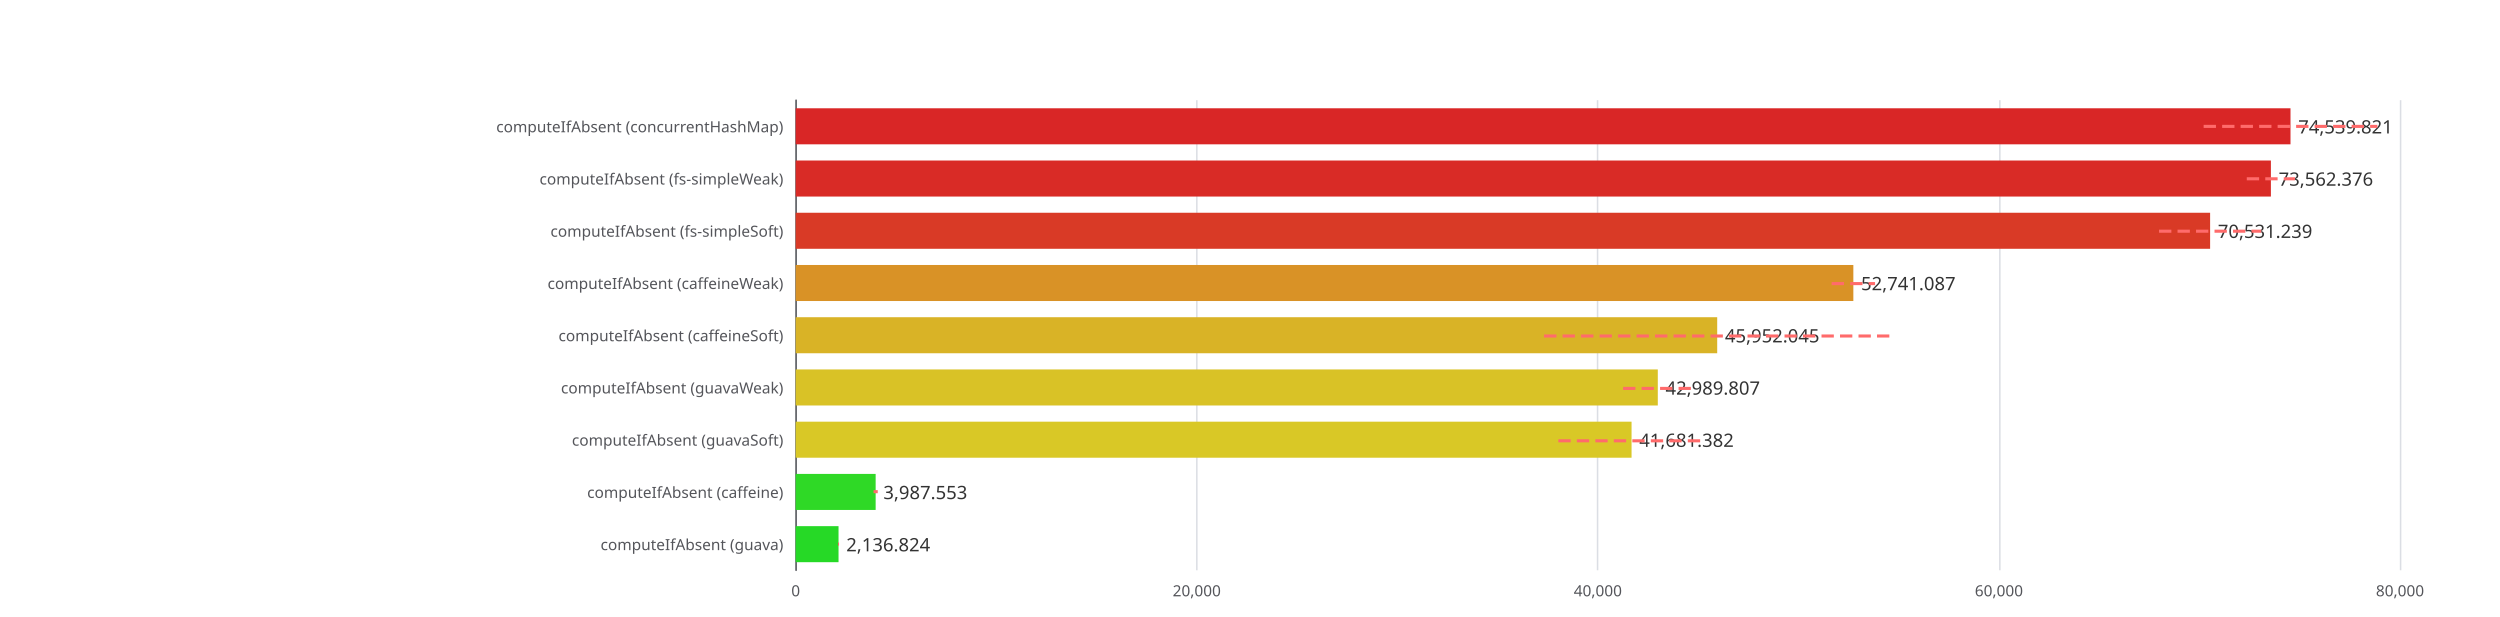
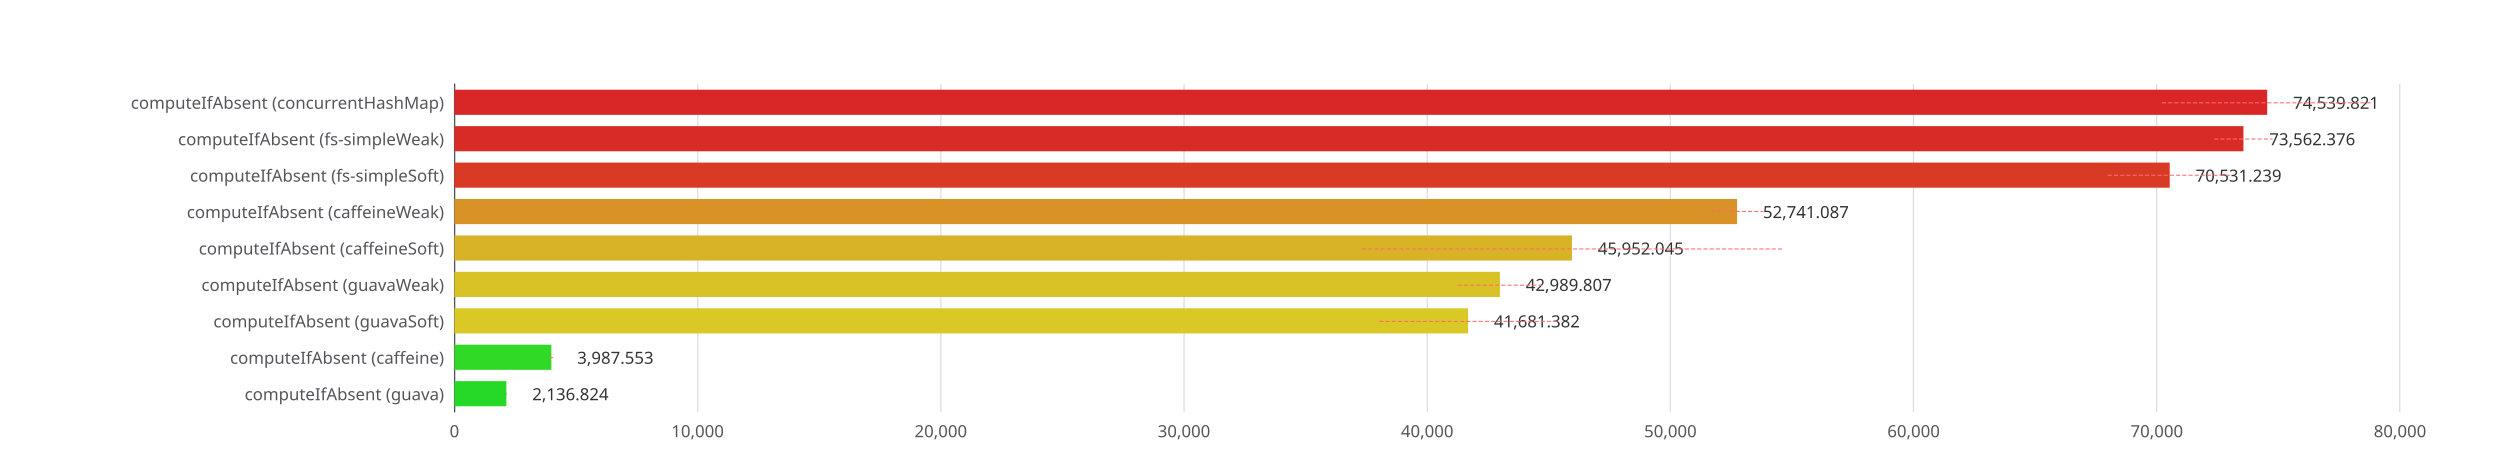
- <svg xmlns="http://www.w3.org/2000/svg" version="1.1" baseProfile="full" width="1622" height="400" style="position: absolute; left: 0px; top: 0px; user-select: none;">
-   <rect width="1622" height="400" x="0" y="0" fill="none" />
+ <svg xmlns="http://www.w3.org/2000/svg" version="1.1" baseProfile="full" width="1933" height="350" style="position: absolute; left: 0px; top: 0px; user-select: none;">
+   <rect width="1933" height="350" x="0" y="0" fill="none" />
  <g>
-     <path d="M516.5 65L516.5 370" fill="none" stroke="#dbdee4" />
-     <path d="M776.5 65L776.5 370" fill="none" stroke="#dbdee4" />
-     <path d="M1036.5 65L1036.5 370" fill="none" stroke="#dbdee4" />
-     <path d="M1297.5 65L1297.5 370" fill="none" stroke="#dbdee4" />
-     <path d="M1557.5 65L1557.5 370" fill="none" stroke="#dbdee4" />
-     <path d="M516.5 370L516.5 65" fill="none" stroke="#54555a" stroke-linecap="round" />
-     <text dominant-baseline="central" text-anchor="end" xml:space="preserve" transform="translate(508.236 353.0556)" fill="#54555a" style="font-size: 10px; font-family: &quot;Microsoft YaHei&quot;;">computeIfAbsent (guava)</text>
-     <text dominant-baseline="central" text-anchor="end" xml:space="preserve" transform="translate(508.236 319.1667)" fill="#54555a" style="font-size: 10px; font-family: &quot;Microsoft YaHei&quot;;">computeIfAbsent (caffeine)</text>
-     <text dominant-baseline="central" text-anchor="end" xml:space="preserve" transform="translate(508.236 285.2778)" fill="#54555a" style="font-size: 10px; font-family: &quot;Microsoft YaHei&quot;;">computeIfAbsent (guavaSoft)</text>
-     <text dominant-baseline="central" text-anchor="end" xml:space="preserve" transform="translate(508.236 251.3889)" fill="#54555a" style="font-size: 10px; font-family: &quot;Microsoft YaHei&quot;;">computeIfAbsent (guavaWeak)</text>
-     <text dominant-baseline="central" text-anchor="end" xml:space="preserve" transform="translate(508.236 217.5)" fill="#54555a" style="font-size: 10px; font-family: &quot;Microsoft YaHei&quot;;">computeIfAbsent (caffeineSoft)</text>
-     <text dominant-baseline="central" text-anchor="end" xml:space="preserve" transform="translate(508.236 183.6111)" fill="#54555a" style="font-size: 10px; font-family: &quot;Microsoft YaHei&quot;;">computeIfAbsent (caffeineWeak)</text>
-     <text dominant-baseline="central" text-anchor="end" xml:space="preserve" transform="translate(508.236 149.7222)" fill="#54555a" style="font-size: 10px; font-family: &quot;Microsoft YaHei&quot;;">computeIfAbsent (fs-simpleSoft)</text>
-     <text dominant-baseline="central" text-anchor="end" xml:space="preserve" transform="translate(508.236 115.8333)" fill="#54555a" style="font-size: 10px; font-family: &quot;Microsoft YaHei&quot;;">computeIfAbsent (fs-simpleWeak)</text>
-     <text dominant-baseline="central" text-anchor="end" xml:space="preserve" transform="translate(508.236 81.9444)" fill="#54555a" style="font-size: 10px; font-family: &quot;Microsoft YaHei&quot;;">computeIfAbsent (concurrentHashMap)</text>
-     <text dominant-baseline="central" text-anchor="middle" y="5" transform="translate(516.236 378)" fill="#54555a" style="font-size: 10px; font-family: &quot;Microsoft YaHei&quot;;">0</text>
-     <text dominant-baseline="central" text-anchor="middle" y="5" transform="translate(776.457 378)" fill="#54555a" style="font-size: 10px; font-family: &quot;Microsoft YaHei&quot;;">20,000</text>
-     <text dominant-baseline="central" text-anchor="middle" y="5" transform="translate(1036.678 378)" fill="#54555a" style="font-size: 10px; font-family: &quot;Microsoft YaHei&quot;;">40,000</text>
-     <text dominant-baseline="central" text-anchor="middle" y="5" transform="translate(1296.899 378)" fill="#54555a" style="font-size: 10px; font-family: &quot;Microsoft YaHei&quot;;">60,000</text>
-     <text dominant-baseline="central" text-anchor="middle" y="5" transform="translate(1557.12 378)" fill="#54555a" style="font-size: 10px; font-family: &quot;Microsoft YaHei&quot;;">80,000</text>
-     <path d="M516.236 341.364l27.802 0l0 23.383l-27.802 0Z" fill="rgb(38,217,38)" />
-     <path d="M516.236 307.475l51.882 0l0 23.383l-51.882 0Z" fill="rgb(47,217,38)" />
-     <path d="M516.236 273.586l542.318 0l0 23.383l-542.318 0Z" fill="rgb(217,200,38)" />
-     <path d="M516.236 239.697l559.342 0l0 23.383l-559.342 0Z" fill="rgb(217,194,38)" />
-     <path d="M516.236 205.808l597.884 0l0 23.383l-597.884 0Z" fill="rgb(217,179,38)" />
-     <path d="M516.236 171.919l686.217 0l0 23.383l-686.217 0Z" fill="rgb(217,146,38)" />
-     <path d="M516.236 138.031l917.685 0l0 23.383l-917.685 0Z" fill="rgb(217,58,38)" />
-     <path d="M516.236 104.142l957.124 0l0 23.383l-957.124 0Z" fill="rgb(217,43,38)" />
-     <path d="M516.236 70.253l969.841 0l0 23.383l-969.841 0Z" fill="rgb(217,38,38)" />
-     <text dominant-baseline="central" text-anchor="start" transform="translate(549.0383 353.0556)" fill="#333" stroke="rgb(255,255,255)" stroke-width="2" paint-order="stroke" stroke-miterlimit="2" style="font-size: 12px; font-family: &quot;Microsoft YaHei&quot;;">2,136.824</text>
-     <text dominant-baseline="central" text-anchor="start" transform="translate(573.1183 319.1667)" fill="#333" stroke="rgb(255,255,255)" stroke-width="2" paint-order="stroke" stroke-miterlimit="2" style="font-size: 12px; font-family: &quot;Microsoft YaHei&quot;;">3,987.553</text>
-     <text dominant-baseline="central" text-anchor="start" transform="translate(1063.555 285.2778)" fill="#333" stroke="rgb(255,255,255)" stroke-width="2" paint-order="stroke" stroke-miterlimit="2" style="font-size: 12px; font-family: &quot;Microsoft YaHei&quot;;">41,681.382</text>
-     <text dominant-baseline="central" text-anchor="start" transform="translate(1080.579 251.3889)" fill="#333" stroke="rgb(255,255,255)" stroke-width="2" paint-order="stroke" stroke-miterlimit="2" style="font-size: 12px; font-family: &quot;Microsoft YaHei&quot;;">42,989.807</text>
-     <text dominant-baseline="central" text-anchor="start" transform="translate(1119.12 217.5)" fill="#333" stroke="rgb(255,255,255)" stroke-width="2" paint-order="stroke" stroke-miterlimit="2" style="font-size: 12px; font-family: &quot;Microsoft YaHei&quot;;">45,952.045</text>
-     <text dominant-baseline="central" text-anchor="start" transform="translate(1207.453 183.6111)" fill="#333" stroke="rgb(255,255,255)" stroke-width="2" paint-order="stroke" stroke-miterlimit="2" style="font-size: 12px; font-family: &quot;Microsoft YaHei&quot;;">52,741.087</text>
-     <text dominant-baseline="central" text-anchor="start" transform="translate(1438.921 149.7222)" fill="#333" stroke="rgb(255,255,255)" stroke-width="2" paint-order="stroke" stroke-miterlimit="2" style="font-size: 12px; font-family: &quot;Microsoft YaHei&quot;;">70,531.239</text>
-     <text dominant-baseline="central" text-anchor="start" transform="translate(1478.36 115.8333)" fill="#333" stroke="rgb(255,255,255)" stroke-width="2" paint-order="stroke" stroke-miterlimit="2" style="font-size: 12px; font-family: &quot;Microsoft YaHei&quot;;">73,562.376</text>
-     <text dominant-baseline="central" text-anchor="start" transform="translate(1491.077 81.9444)" fill="#333" stroke="rgb(255,255,255)" stroke-width="2" paint-order="stroke" stroke-miterlimit="2" style="font-size: 12px; font-family: &quot;Microsoft YaHei&quot;;">74,539.821</text>
-     <path d="M1 0A1 1 0 1 1 1 -0" transform="matrix(3,0,0,3,544.3656,353.0556)" fill="rgb(255,107,107)" fill-opacity="0.8" />
-     <path d="M1 0A1 1 0 1 1 1 -0" transform="matrix(3,0,0,3,543.7111,353.0556)" fill="rgb(255,107,107)" fill-opacity="0.8" />
-     <path d="M1 0A1 1 0 1 1 1 -0" transform="matrix(3,0,0,3,569.4844,319.1667)" fill="rgb(255,107,107)" fill-opacity="0.8" />
-     <path d="M1 0A1 1 0 1 1 1 -0" transform="matrix(3,0,0,3,566.7521,319.1667)" fill="rgb(255,107,107)" fill-opacity="0.8" />
-     <path d="M1 0A1 1 0 1 1 1 -0" transform="matrix(3,0,0,3,1106.058,285.2778)" fill="rgb(255,107,107)" fill-opacity="0.8" />
-     <path d="M1 0A1 1 0 1 1 1 -0" transform="matrix(3,0,0,3,1011.051,285.2778)" fill="rgb(255,107,107)" fill-opacity="0.8" />
-     <path d="M1 0A1 1 0 1 1 1 -0" transform="matrix(3,0,0,3,1098.103,251.3889)" fill="rgb(255,107,107)" fill-opacity="0.8" />
-     <path d="M1 0A1 1 0 1 1 1 -0" transform="matrix(3,0,0,3,1053.054,251.3889)" fill="rgb(255,107,107)" fill-opacity="0.8" />
-     <path d="M1 0A1 1 0 1 1 1 -0" transform="matrix(3,0,0,3,1226.444,217.5)" fill="rgb(255,107,107)" fill-opacity="0.8" />
-     <path d="M1 0A1 1 0 1 1 1 -0" transform="matrix(3,0,0,3,1001.797,217.5)" fill="rgb(255,107,107)" fill-opacity="0.8" />
-     <path d="M1 0A1 1 0 1 1 1 -0" transform="matrix(3,0,0,3,1216.527,183.6111)" fill="rgb(255,107,107)" fill-opacity="0.8" />
-     <path d="M1 0A1 1 0 1 1 1 -0" transform="matrix(3,0,0,3,1188.379,183.6111)" fill="rgb(255,107,107)" fill-opacity="0.8" />
-     <path d="M1 0A1 1 0 1 1 1 -0" transform="matrix(3,0,0,3,1467.062,149.7222)" fill="rgb(255,107,107)" fill-opacity="0.8" />
-     <path d="M1 0A1 1 0 1 1 1 -0" transform="matrix(3,0,0,3,1400.781,149.7222)" fill="rgb(255,107,107)" fill-opacity="0.8" />
-     <path d="M1 0A1 1 0 1 1 1 -0" transform="matrix(3,0,0,3,1489.01,115.8333)" fill="rgb(255,107,107)" fill-opacity="0.8" />
-     <path d="M1 0A1 1 0 1 1 1 -0" transform="matrix(3,0,0,3,1457.71,115.8333)" fill="rgb(255,107,107)" fill-opacity="0.8" />
-     <path d="M1 0A1 1 0 1 1 1 -0" transform="matrix(3,0,0,3,1542.434,81.9444)" fill="rgb(255,107,107)" fill-opacity="0.8" />
-     <path d="M1 0A1 1 0 1 1 1 -0" transform="matrix(3,0,0,3,1429.721,81.9444)" fill="rgb(255,107,107)" fill-opacity="0.8" />
+     <path d="M351.5 65L351.5 318.5" fill="none" stroke="#dbdee4" />
+     <path d="M539.5 65L539.5 318.5" fill="none" stroke="#dbdee4" />
+     <path d="M727.5 65L727.5 318.5" fill="none" stroke="#dbdee4" />
+     <path d="M915.5 65L915.5 318.5" fill="none" stroke="#dbdee4" />
+     <path d="M1103.5 65L1103.5 318.5" fill="none" stroke="#dbdee4" />
+     <path d="M1291.5 65L1291.5 318.5" fill="none" stroke="#dbdee4" />
+     <path d="M1479.5 65L1479.5 318.5" fill="none" stroke="#dbdee4" />
+     <path d="M1667.5 65L1667.5 318.5" fill="none" stroke="#dbdee4" />
+     <path d="M1855.5 65L1855.5 318.5" fill="none" stroke="#dbdee4" />
+     <path d="M351.5 318.5L351.5 65" fill="none" stroke="#54555a" stroke-linecap="round" />
+     <text dominant-baseline="central" text-anchor="end" xml:space="preserve" transform="translate(343.3453 304.4167)" fill="#54555a" style="font-size: 13px; font-family: &quot;Microsoft YaHei&quot;;">computeIfAbsent (guava)</text>
+     <text dominant-baseline="central" text-anchor="end" xml:space="preserve" transform="translate(343.3453 276.25)" fill="#54555a" style="font-size: 13px; font-family: &quot;Microsoft YaHei&quot;;">computeIfAbsent (caffeine)</text>
+     <text dominant-baseline="central" text-anchor="end" xml:space="preserve" transform="translate(343.3453 248.0833)" fill="#54555a" style="font-size: 13px; font-family: &quot;Microsoft YaHei&quot;;">computeIfAbsent (guavaSoft)</text>
+     <text dominant-baseline="central" text-anchor="end" xml:space="preserve" transform="translate(343.3453 219.9167)" fill="#54555a" style="font-size: 13px; font-family: &quot;Microsoft YaHei&quot;;">computeIfAbsent (guavaWeak)</text>
+     <text dominant-baseline="central" text-anchor="end" xml:space="preserve" transform="translate(343.3453 191.75)" fill="#54555a" style="font-size: 13px; font-family: &quot;Microsoft YaHei&quot;;">computeIfAbsent (caffeineSoft)</text>
+     <text dominant-baseline="central" text-anchor="end" xml:space="preserve" transform="translate(343.3453 163.5833)" fill="#54555a" style="font-size: 13px; font-family: &quot;Microsoft YaHei&quot;;">computeIfAbsent (caffeineWeak)</text>
+     <text dominant-baseline="central" text-anchor="end" xml:space="preserve" transform="translate(343.3453 135.4167)" fill="#54555a" style="font-size: 13px; font-family: &quot;Microsoft YaHei&quot;;">computeIfAbsent (fs-simpleSoft)</text>
+     <text dominant-baseline="central" text-anchor="end" xml:space="preserve" transform="translate(343.3453 107.25)" fill="#54555a" style="font-size: 13px; font-family: &quot;Microsoft YaHei&quot;;">computeIfAbsent (fs-simpleWeak)</text>
+     <text dominant-baseline="central" text-anchor="end" xml:space="preserve" transform="translate(343.3453 79.0833)" fill="#54555a" style="font-size: 13px; font-family: &quot;Microsoft YaHei&quot;;">computeIfAbsent (concurrentHashMap)</text>
+     <text dominant-baseline="central" text-anchor="middle" y="6.5" transform="translate(351.3453 326.5)" fill="#54555a" style="font-size: 13px; font-family: &quot;Microsoft YaHei&quot;;">0</text>
+     <text dominant-baseline="central" text-anchor="middle" y="6.5" transform="translate(539.3871 326.5)" fill="#54555a" style="font-size: 13px; font-family: &quot;Microsoft YaHei&quot;;">10,000</text>
+     <text dominant-baseline="central" text-anchor="middle" y="6.5" transform="translate(727.429 326.5)" fill="#54555a" style="font-size: 13px; font-family: &quot;Microsoft YaHei&quot;;">20,000</text>
+     <text dominant-baseline="central" text-anchor="middle" y="6.5" transform="translate(915.4708 326.5)" fill="#54555a" style="font-size: 13px; font-family: &quot;Microsoft YaHei&quot;;">30,000</text>
+     <text dominant-baseline="central" text-anchor="middle" y="6.5" transform="translate(1103.513 326.5)" fill="#54555a" style="font-size: 13px; font-family: &quot;Microsoft YaHei&quot;;">40,000</text>
+     <text dominant-baseline="central" text-anchor="middle" y="6.5" transform="translate(1291.554 326.5)" fill="#54555a" style="font-size: 13px; font-family: &quot;Microsoft YaHei&quot;;">50,000</text>
+     <text dominant-baseline="central" text-anchor="middle" y="6.5" transform="translate(1479.596 326.5)" fill="#54555a" style="font-size: 13px; font-family: &quot;Microsoft YaHei&quot;;">60,000</text>
+     <text dominant-baseline="central" text-anchor="middle" y="6.5" transform="translate(1667.638 326.5)" fill="#54555a" style="font-size: 13px; font-family: &quot;Microsoft YaHei&quot;;">70,000</text>
+     <text dominant-baseline="central" text-anchor="middle" y="6.5" transform="translate(1855.68 326.5)" fill="#54555a" style="font-size: 13px; font-family: &quot;Microsoft YaHei&quot;;">80,000</text>
+     <path d="M351.345 294.699l40.181 0l0 19.435l-40.181 0Z" fill="hsl(120, 70%, 50%)" />
+     <path d="M351.345 266.533l74.983 0l0 19.435l-74.983 0Z" fill="hsl(116.933, 70%, 50%)" />
+     <path d="M351.345 238.366l783.784 0l0 19.435l-783.784 0Z" fill="hsl(54.459, 70%, 50%)" />
+     <path d="M351.345 210.199l808.388 0l0 19.435l-808.388 0Z" fill="hsl(52.291, 70%, 50%)" />
+     <path d="M351.345 182.032l864.091 0l0 19.435l-864.091 0Z" fill="hsl(47.381, 70%, 50%)" />
+     <path d="M351.345 153.866l991.753 0l0 19.435l-991.753 0Z" fill="rgb(217,146,38)" />
+     <path d="M351.345 125.699l1326.282 0l0 19.435l-1326.282 0Z" fill="rgb(217,58,38)" />
+     <path d="M351.345 97.532l1383.28 0l0 19.435l-1383.28 0Z" fill="rgb(217,43,38)" />
+     <path d="M351.345 69.366l1401.66 0l0 19.435l-1401.66 0Z" fill="rgb(217,38,38)" />
+     <text dominant-baseline="central" text-anchor="start" transform="translate(411.5265 304.4167)" fill="#333" stroke="rgb(255,255,255)" stroke-width="2" paint-order="stroke" stroke-miterlimit="2" style="font-size: 13px; font-family: &quot;Microsoft YaHei&quot;;">2,136.824</text>
+     <text dominant-baseline="central" text-anchor="start" transform="translate(446.328 276.25)" fill="#333" stroke="rgb(255,255,255)" stroke-width="2" paint-order="stroke" stroke-miterlimit="2" style="font-size: 13px; font-family: &quot;Microsoft YaHei&quot;;">3,987.553</text>
+     <text dominant-baseline="central" text-anchor="start" transform="translate(1155.13 248.0833)" fill="#333" stroke="rgb(255,255,255)" stroke-width="2" paint-order="stroke" stroke-miterlimit="2" style="font-size: 13px; font-family: &quot;Microsoft YaHei&quot;;">41,681.382</text>
+     <text dominant-baseline="central" text-anchor="start" transform="translate(1179.734 219.9167)" fill="#333" stroke="rgb(255,255,255)" stroke-width="2" paint-order="stroke" stroke-miterlimit="2" style="font-size: 13px; font-family: &quot;Microsoft YaHei&quot;;">42,989.807</text>
+     <text dominant-baseline="central" text-anchor="start" transform="translate(1235.436 191.75)" fill="#333" stroke="rgb(255,255,255)" stroke-width="2" paint-order="stroke" stroke-miterlimit="2" style="font-size: 13px; font-family: &quot;Microsoft YaHei&quot;;">45,952.045</text>
+     <text dominant-baseline="central" text-anchor="start" transform="translate(1363.098 163.5833)" fill="#333" stroke="rgb(255,255,255)" stroke-width="2" paint-order="stroke" stroke-miterlimit="2" style="font-size: 13px; font-family: &quot;Microsoft YaHei&quot;;">52,741.087</text>
+     <text dominant-baseline="central" text-anchor="start" transform="translate(1697.628 135.4167)" fill="#333" stroke="rgb(255,255,255)" stroke-width="2" paint-order="stroke" stroke-miterlimit="2" style="font-size: 13px; font-family: &quot;Microsoft YaHei&quot;;">70,531.239</text>
+     <text dominant-baseline="central" text-anchor="start" transform="translate(1754.626 107.25)" fill="#333" stroke="rgb(255,255,255)" stroke-width="2" paint-order="stroke" stroke-miterlimit="2" style="font-size: 13px; font-family: &quot;Microsoft YaHei&quot;;">73,562.376</text>
+     <text dominant-baseline="central" text-anchor="start" transform="translate(1773.006 79.0833)" fill="#333" stroke="rgb(255,255,255)" stroke-width="2" paint-order="stroke" stroke-miterlimit="2" style="font-size: 13px; font-family: &quot;Microsoft YaHei&quot;;">74,539.821</text>
    <g clip-path="url(#zr1-c0)">
-       <path d="" fill="none" stroke="rgb(255,107,107)" stroke-width="2" stroke-dasharray="8,4" stroke-linejoin="bevel" />
+       <path d="" fill="none" stroke="rgb(255,107,107)" stroke-width="0.8" stroke-dasharray="3.2,1.6" stroke-linejoin="bevel" />
    </g>
-     <path d="M543.711 353L544.366 353" fill="none" stroke="#ff6b6b" stroke-width="2" stroke-dasharray="8,4" />
-     <path d="M566.752 319L569.484 319" fill="none" stroke="#ff6b6b" stroke-width="2" stroke-dasharray="8,4" />
-     <path d="M1011.051 286L1106.058 286" fill="none" stroke="#ff6b6b" stroke-width="2" stroke-dasharray="8,4" />
-     <path d="M1053.054 252L1098.103 252" fill="none" stroke="#ff6b6b" stroke-width="2" stroke-dasharray="8,4" />
-     <path d="M1001.797 218L1226.444 218" fill="none" stroke="#ff6b6b" stroke-width="2" stroke-dasharray="8,4" />
-     <path d="M1188.379 184L1216.527 184" fill="none" stroke="#ff6b6b" stroke-width="2" stroke-dasharray="8,4" />
-     <path d="M1400.781 150L1467.062 150" fill="none" stroke="#ff6b6b" stroke-width="2" stroke-dasharray="8,4" />
-     <path d="M1457.71 116L1489.01 116" fill="none" stroke="#ff6b6b" stroke-width="2" stroke-dasharray="8,4" />
-     <path d="M1429.721 82L1542.434 82" fill="none" stroke="#ff6b6b" stroke-width="2" stroke-dasharray="8,4" />
+     <path d="M391.053 304.5L392 304.5" fill="none" stroke="#ff6b6b" stroke-width="0.8" stroke-dasharray="3.2,1.6" />
+     <path d="M424.354 276.5L428.302 276.5" fill="none" stroke="#ff6b6b" stroke-width="0.8" stroke-dasharray="3.2,1.6" />
+     <path d="M1066.476 248.5L1203.784 248.5" fill="none" stroke="#ff6b6b" stroke-width="0.8" stroke-dasharray="3.2,1.6" />
+     <path d="M1127.18 220.5L1192.287 220.5" fill="none" stroke="#ff6b6b" stroke-width="0.8" stroke-dasharray="3.2,1.6" />
+     <path d="M1053.1 192.5L1377.772 192.5" fill="none" stroke="#ff6b6b" stroke-width="0.8" stroke-dasharray="3.2,1.6" />
+     <path d="M1322.758 163.5L1363.438 163.5" fill="none" stroke="#ff6b6b" stroke-width="0.8" stroke-dasharray="3.2,1.6" />
+     <path d="M1629.732 135.5L1725.523 135.5" fill="none" stroke="#ff6b6b" stroke-width="0.8" stroke-dasharray="3.2,1.6" />
+     <path d="M1712.008 107.5L1757.244 107.5" fill="none" stroke="#ff6b6b" stroke-width="0.8" stroke-dasharray="3.2,1.6" />
+     <path d="M1671.557 79.5L1834.455 79.5" fill="none" stroke="#ff6b6b" stroke-width="0.8" stroke-dasharray="3.2,1.6" />
  </g>
  <defs>
    <clipPath id="zr1-c0">
-       <path d="M515 64l1044 0l0 307l-1044 0Z" fill="#000" />
+       <path d="M350 64.6l1507 0l0 254.3l-1507 0Z" fill="#000" />
    </clipPath>
  </defs>
</svg>
